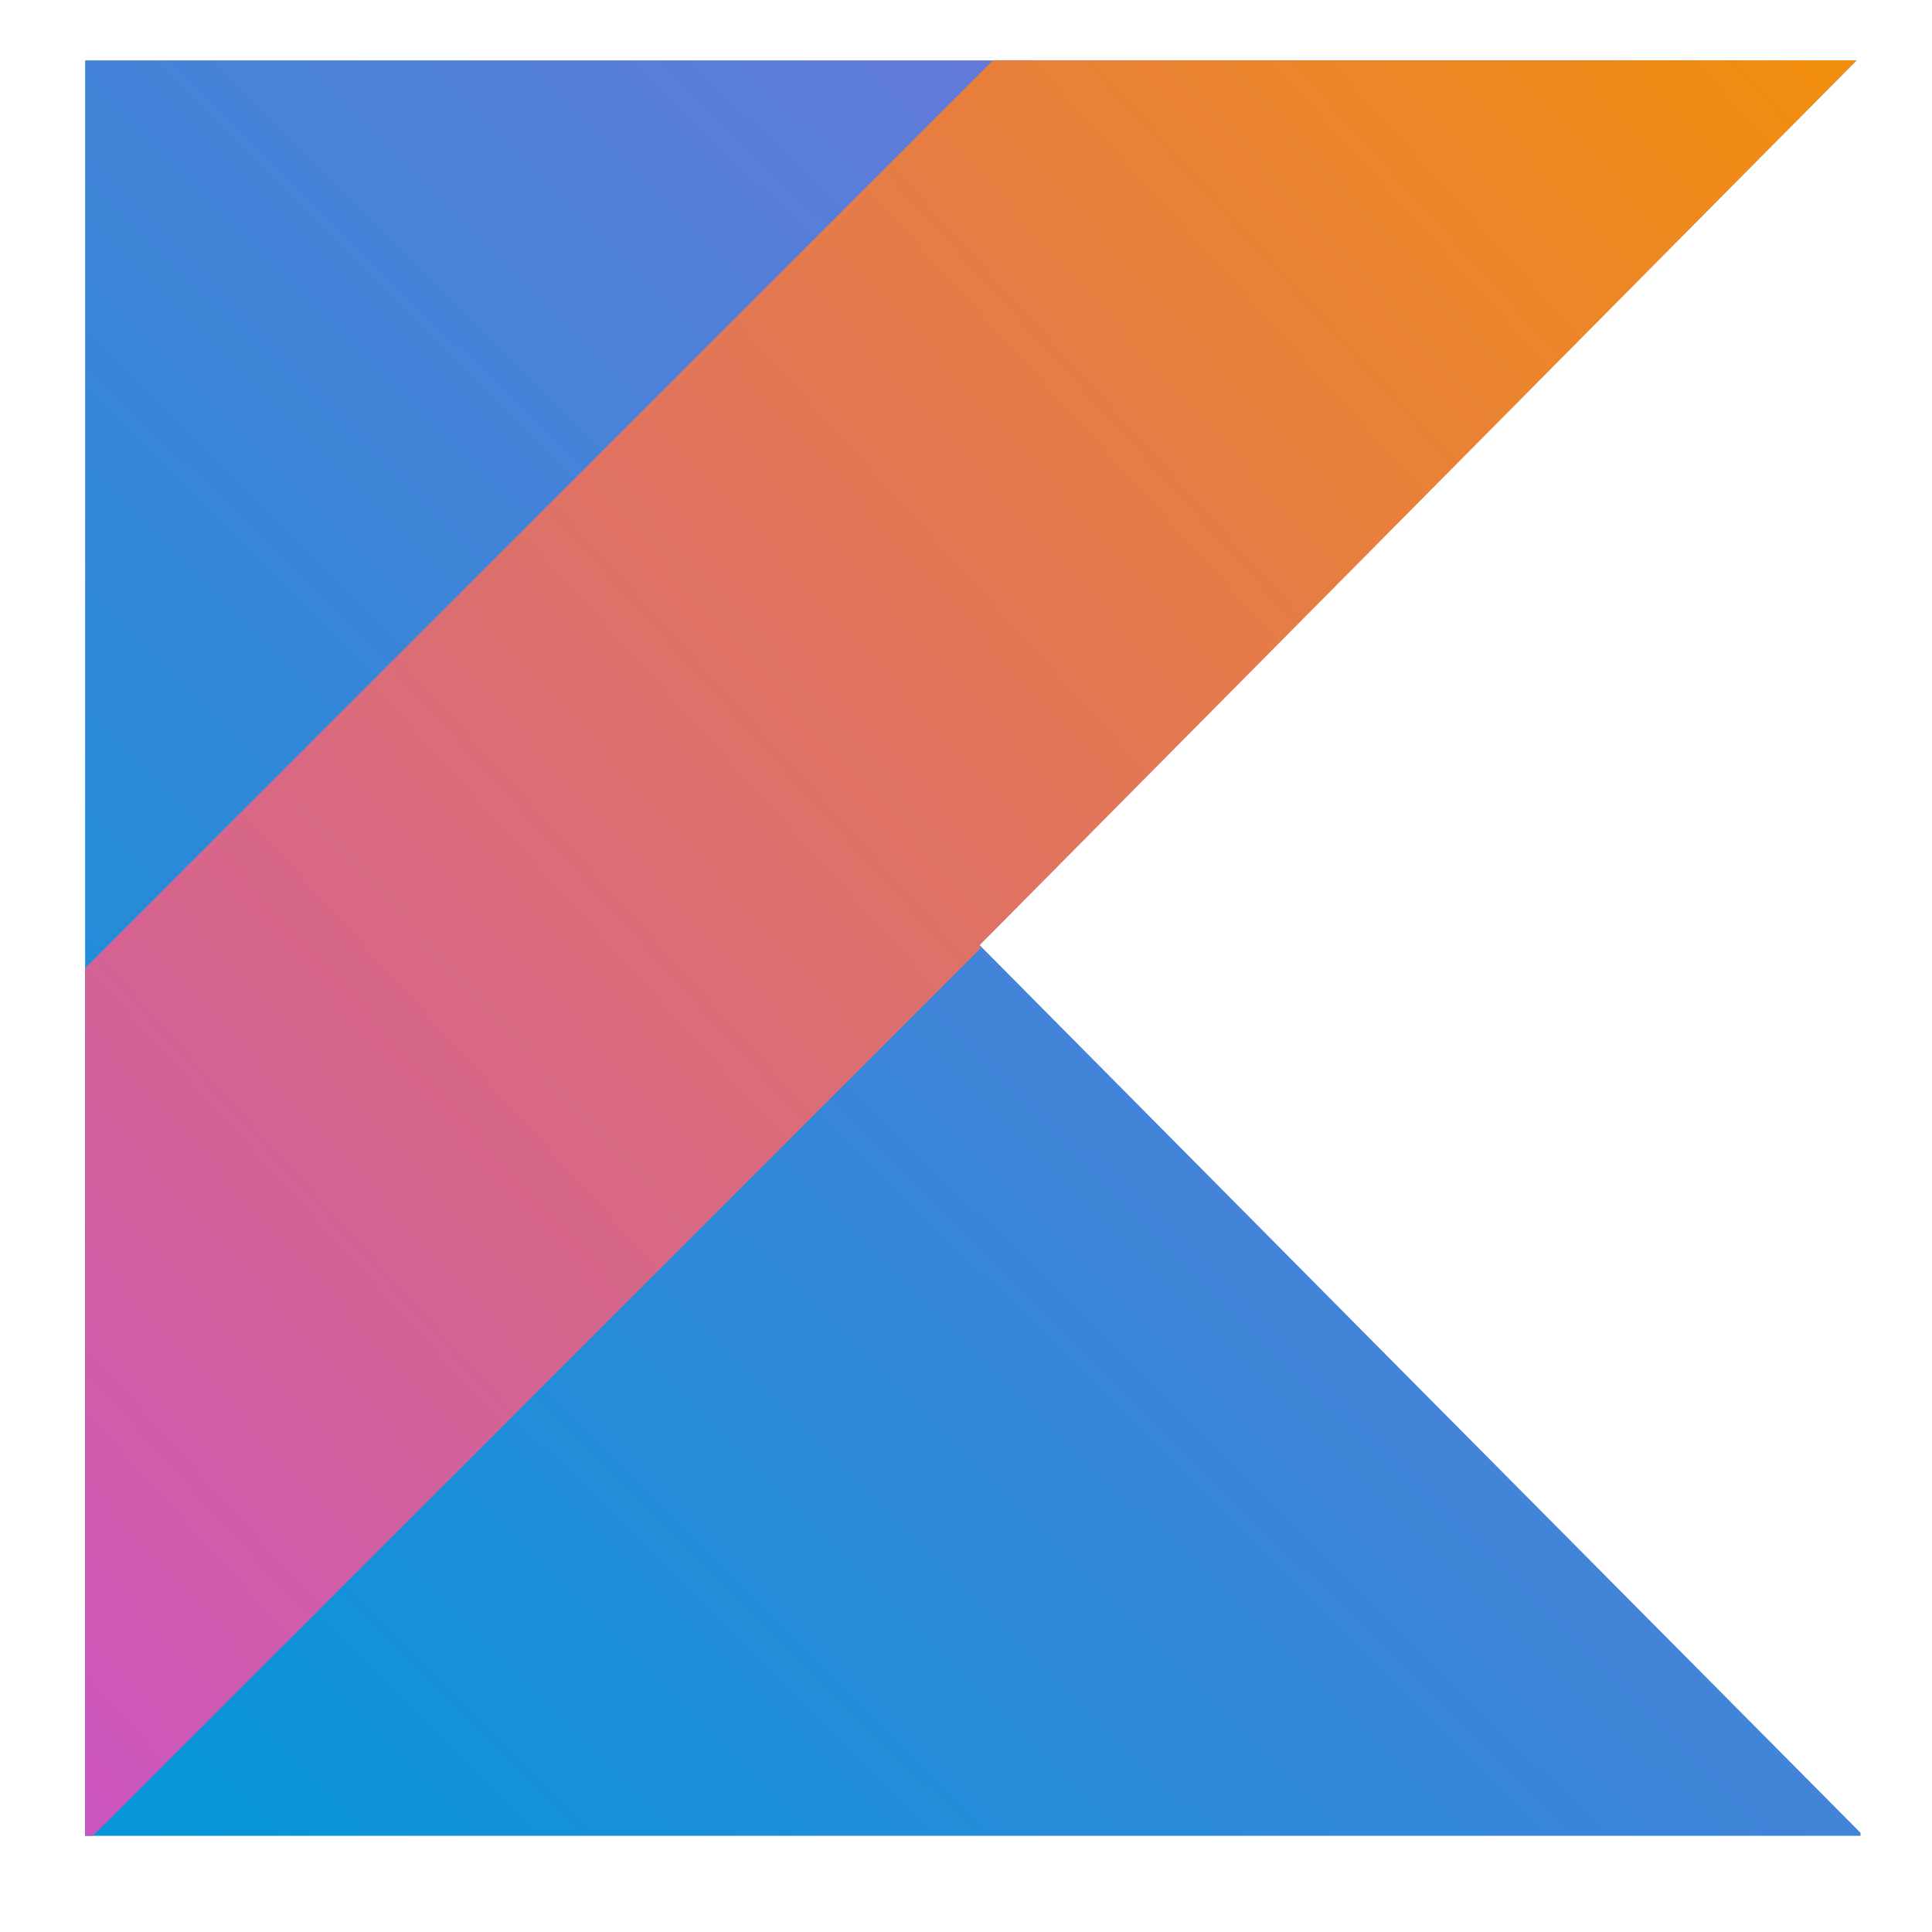
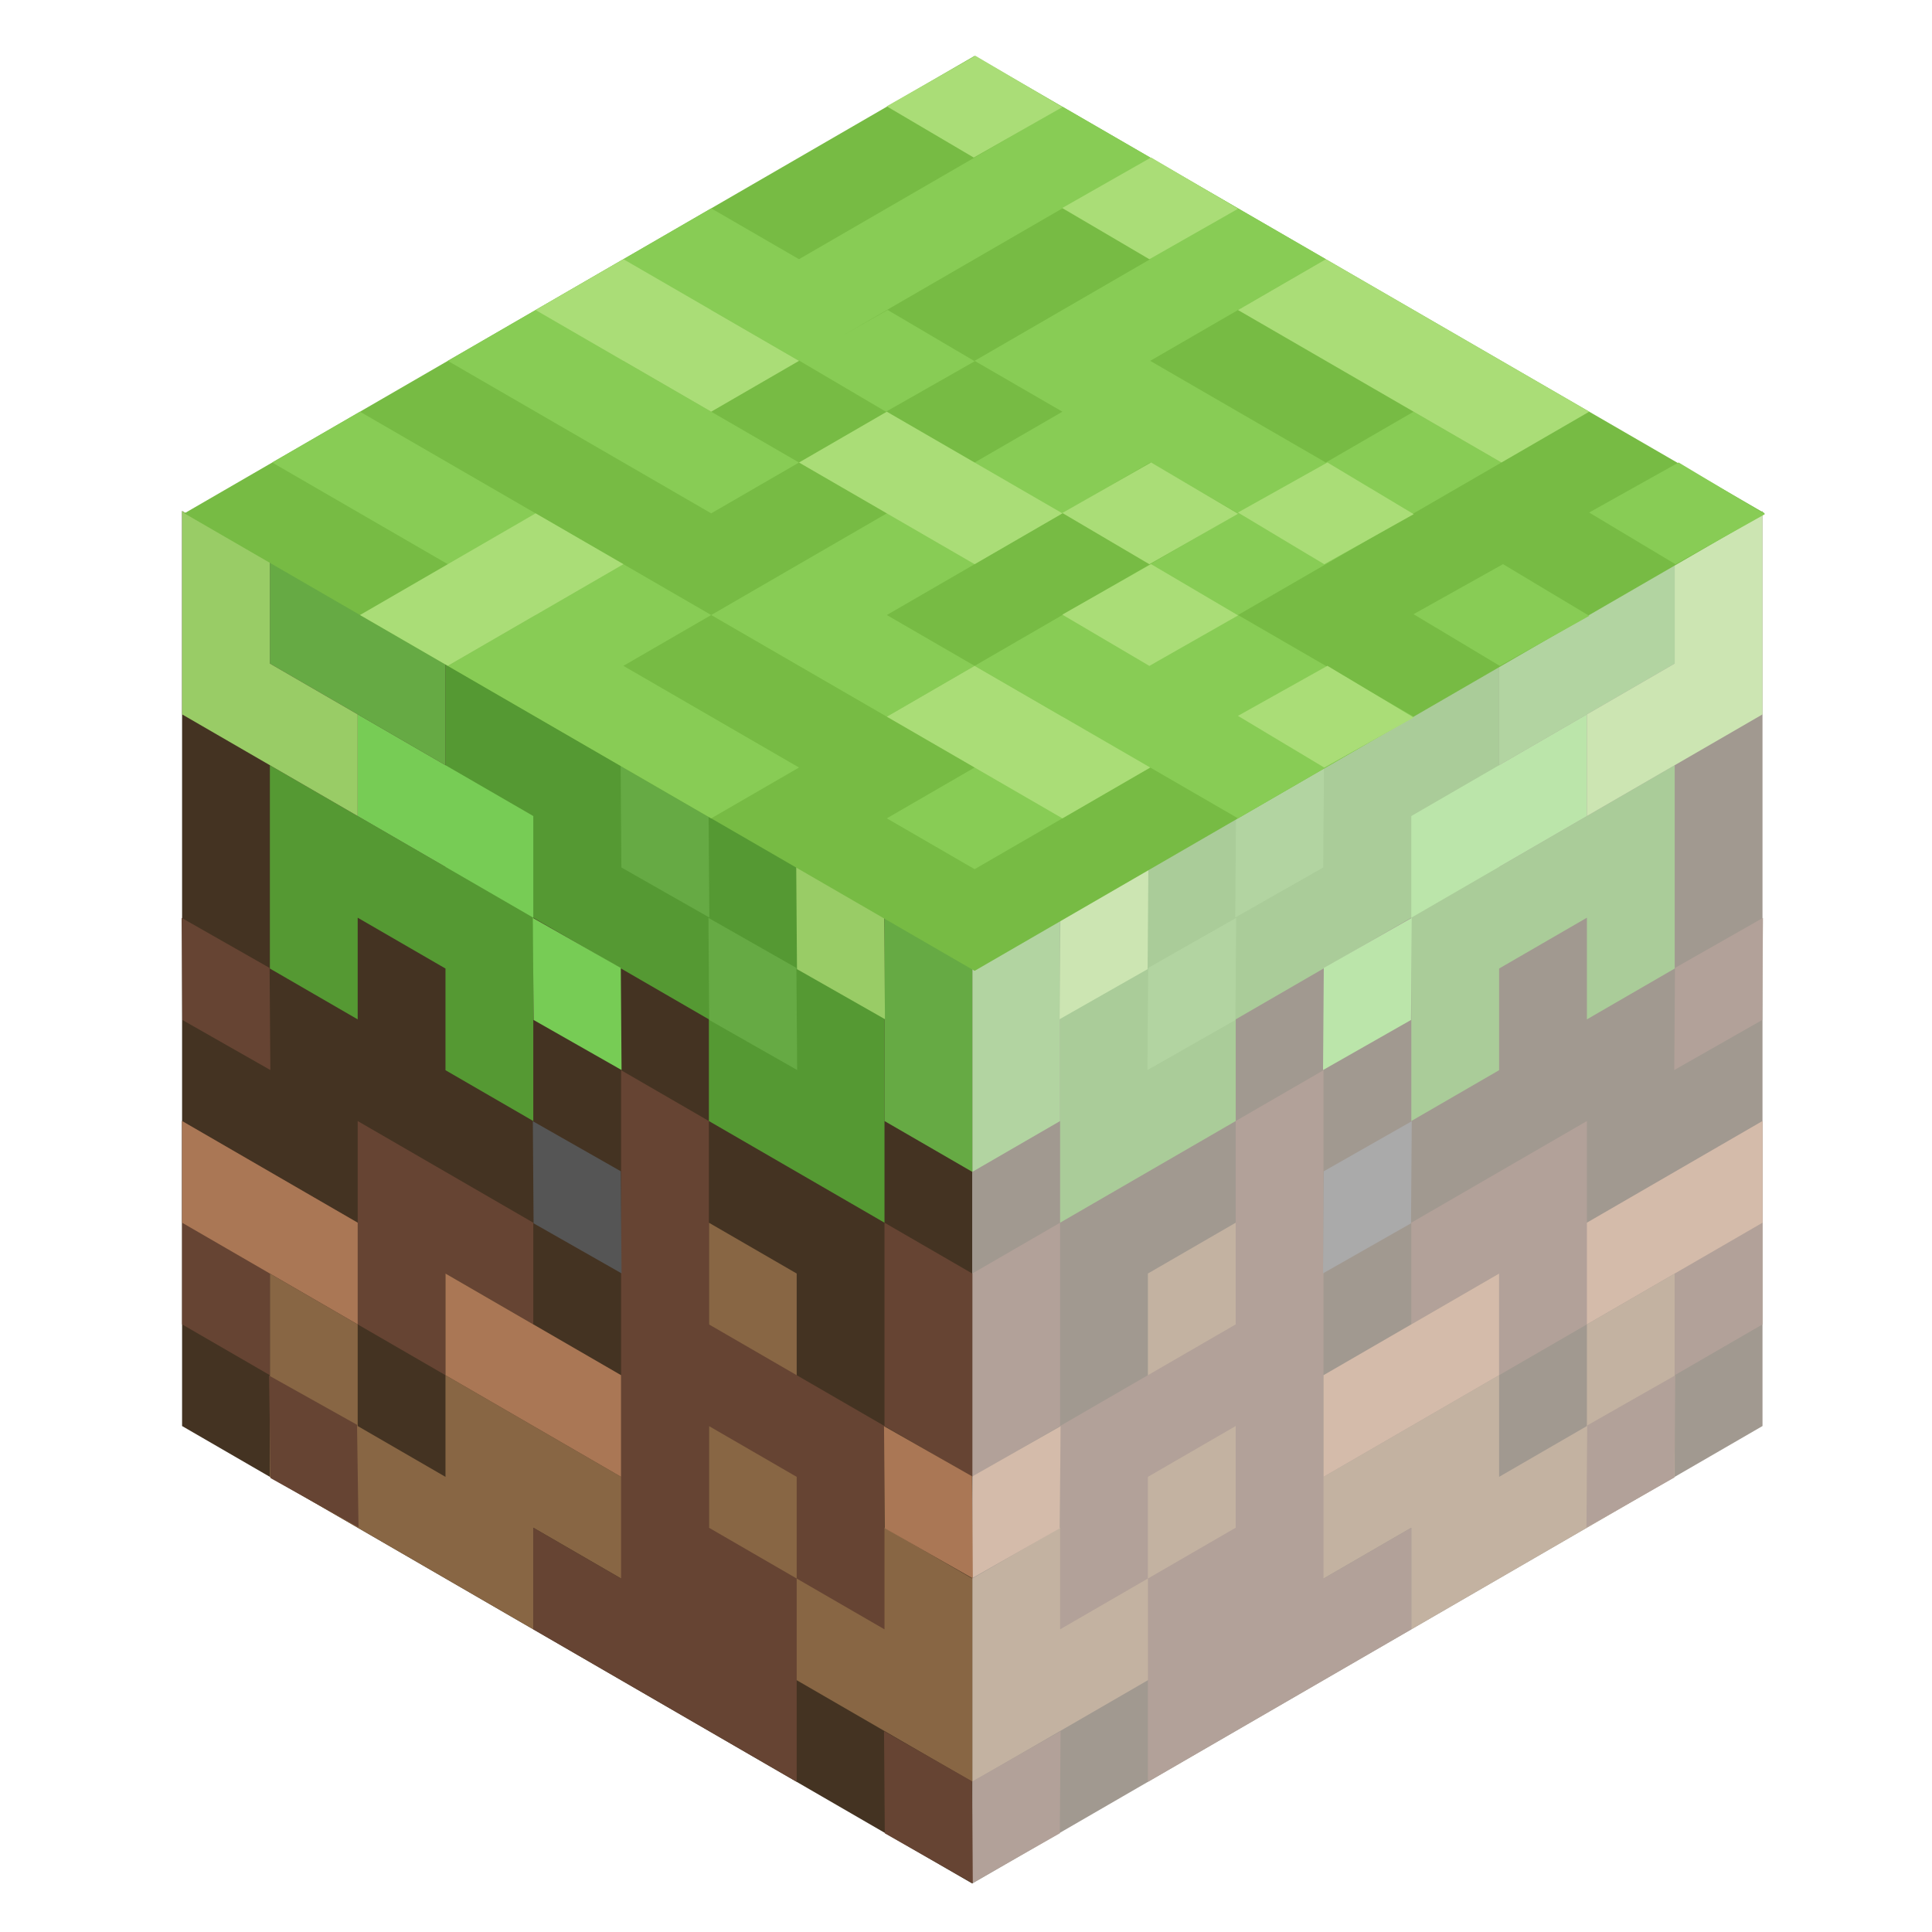
- <svg xmlns="http://www.w3.org/2000/svg" width="500" height="500" viewBox="0 0 500 500" version="1.1" id="svg1" xml:space="preserve">
+ <svg xmlns="http://www.w3.org/2000/svg" xmlns:xlink="http://www.w3.org/1999/xlink" width="500" height="500" viewBox="0 0 500 500" version="1.1" id="svg1" xml:space="preserve">
  <defs id="defs1">
    <linearGradient id="swatch61">
      <stop style="stop-color:#5090d0;stop-opacity:1;" offset="0" id="stop61" />
    </linearGradient>
    <linearGradient id="swatch30">
      <stop style="stop-color:#f9f9f9;stop-opacity:1;" offset="0" id="stop30" />
    </linearGradient>
    <linearGradient id="a-6" x1="73.714" y1="910.226" x2="105.452" y2="878.134" gradientTransform="matrix(0.893,0,0,0.893,-64.139,-782.556)" gradientUnits="userSpaceOnUse">
      <stop offset="0" stop-color="#0296d8" id="stop1" />
      <stop offset="1" stop-color="#8371d9" id="stop2" />
    </linearGradient>
    <linearGradient id="b" x1="69.813" y1="905.226" x2="102.279" y2="875.745" gradientTransform="matrix(0.893,0,0,0.893,-64.139,-782.556)" gradientUnits="userSpaceOnUse">
      <stop offset="0" stop-color="#cb55c0" id="stop3" />
      <stop offset="1" stop-color="#f28e0e" id="stop4" />
    </linearGradient>
  </defs>
  <g id="layer1">
-     <g id="g6" transform="matrix(16.40989,0,0,16.40989,-10.79342,-17.19556)">
-       <path d="m 2,2 v 28 h 28 v -0.047 l -6.95,-7 L 16.1,15.946 23.05,8.934 29.938,2 Z" style="fill:url(#a-6)" id="path4-9" />
-       <path d="M 16.318,2 2,16.318 V 30 H 2.124 L 16.132,15.992 16.101,15.961 23.05,8.95 29.938,2 Z" style="fill:url(#b)" id="path5-8" />
+     <g style="fill:none;stroke-linecap:square" id="g1" transform="matrix(1.195951,0,0,1.195951,-55.13101,-57.30107)">
+       <g id="a" transform="matrix(19,11,0,22,76,142)">
+         <path fill="#443322" d="m 0.5,0.5 h 9 v 9 h -9" id="path1" />
+         <path stroke="#886644" d="M 2,8 V 9 H 4 V 8 H 9 V 7 H 7 V 5" id="path2" />
+         <path stroke="#664433" d="M 1,5 Z M 2,9 Z M 1,8 V 7 H 3 V 6 H 4 M 5,9 H 7 V 8 H 6 V 4 M 7,6 H 8 V 7 M 9,9 Z M 9,4 v 1" id="path3" />
+         <path stroke="#aa7755" d="M 1,7 H 2 M 4,7 H 5 M 9,6 Z" id="path4" />
+         <path stroke="#555555" d="M 5,5 Z" id="path5" />
+         <path stroke="#559933" d="M 4,4 V 1 H 8 V 3 H 7 V 2 H 4 V 3 H 2 v 1" id="path6" />
+         <path stroke="#66aa44" d="M 2,1 H 3 M 6,1 Z M 7,2 Z M 9,1 v 1" id="path7" />
+         <path stroke="#77cc55" d="M 5,3 Z M 3,2 h 1" id="path8" />
+         <path stroke="#99cc66" d="M 1,1 V 2 H 2 M 8,1 Z" id="path9" />
+       </g>
+       <use xlink:href="#a" transform="matrix(-1,0,0,1,513,0)" opacity="0.5" id="use9" />
+       <g transform="matrix(-19,11,-19,-11,447,159)" id="g12">
+         <path fill="#77bb44" d="m 0.5,0.5 h 9 v 9 h -9" id="path10" />
+         <path stroke="#88cc55" d="M 1,1 Z M 3,1 Z M 4,7 Z M 3,4 V 6 H 1 V 8 H 4 V 9 H 6 V 7 M 2,3 H 6 V 1 H 5 V 2 H 8 M 7,4 V 5 H 4 M 9,4 V 6 H 8 v 3" id="path11" />
+         <path stroke="#aadd77" d="M 1,3 V 5 M 1,7 Z M 1,9 Z M 3,3 Z M 4,4 Z M 5,1 Z M 5,3 Z M 5,5 V 6 M 5,8 V 9 M 7,2 v 1 m 1,4 h 1" id="path12" />
+       </g>
    </g>
  </g>
</svg>
